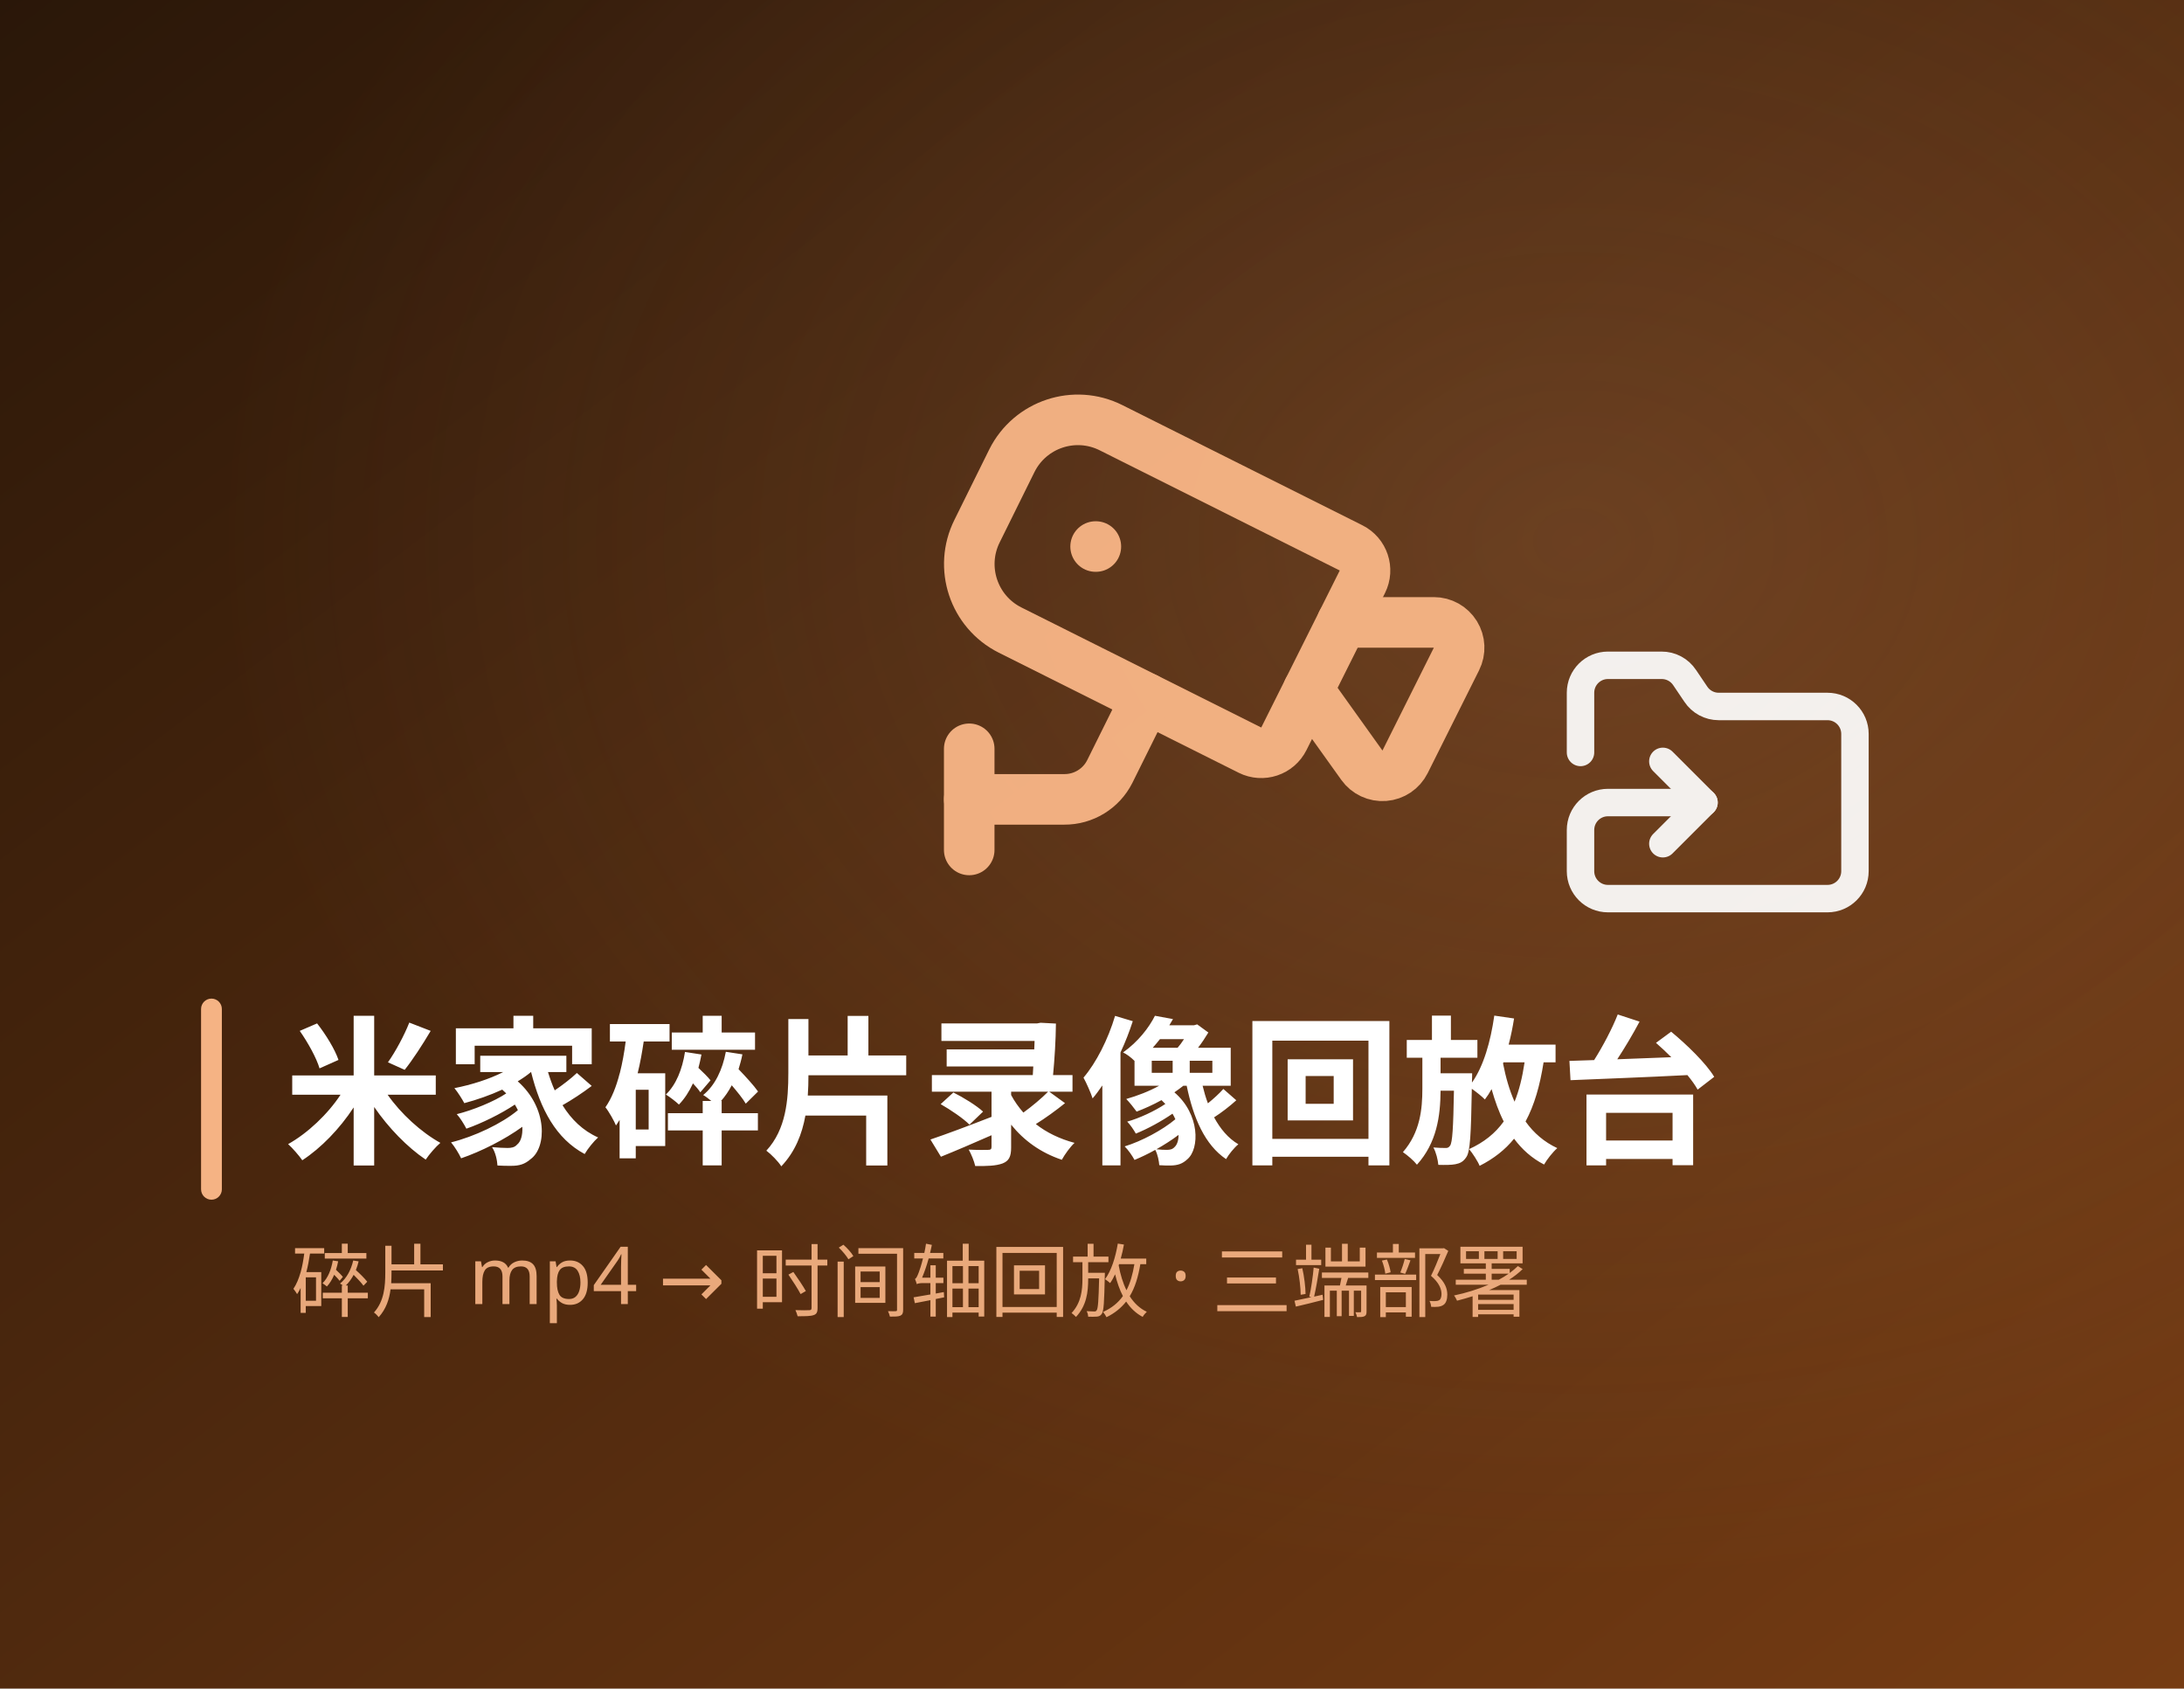
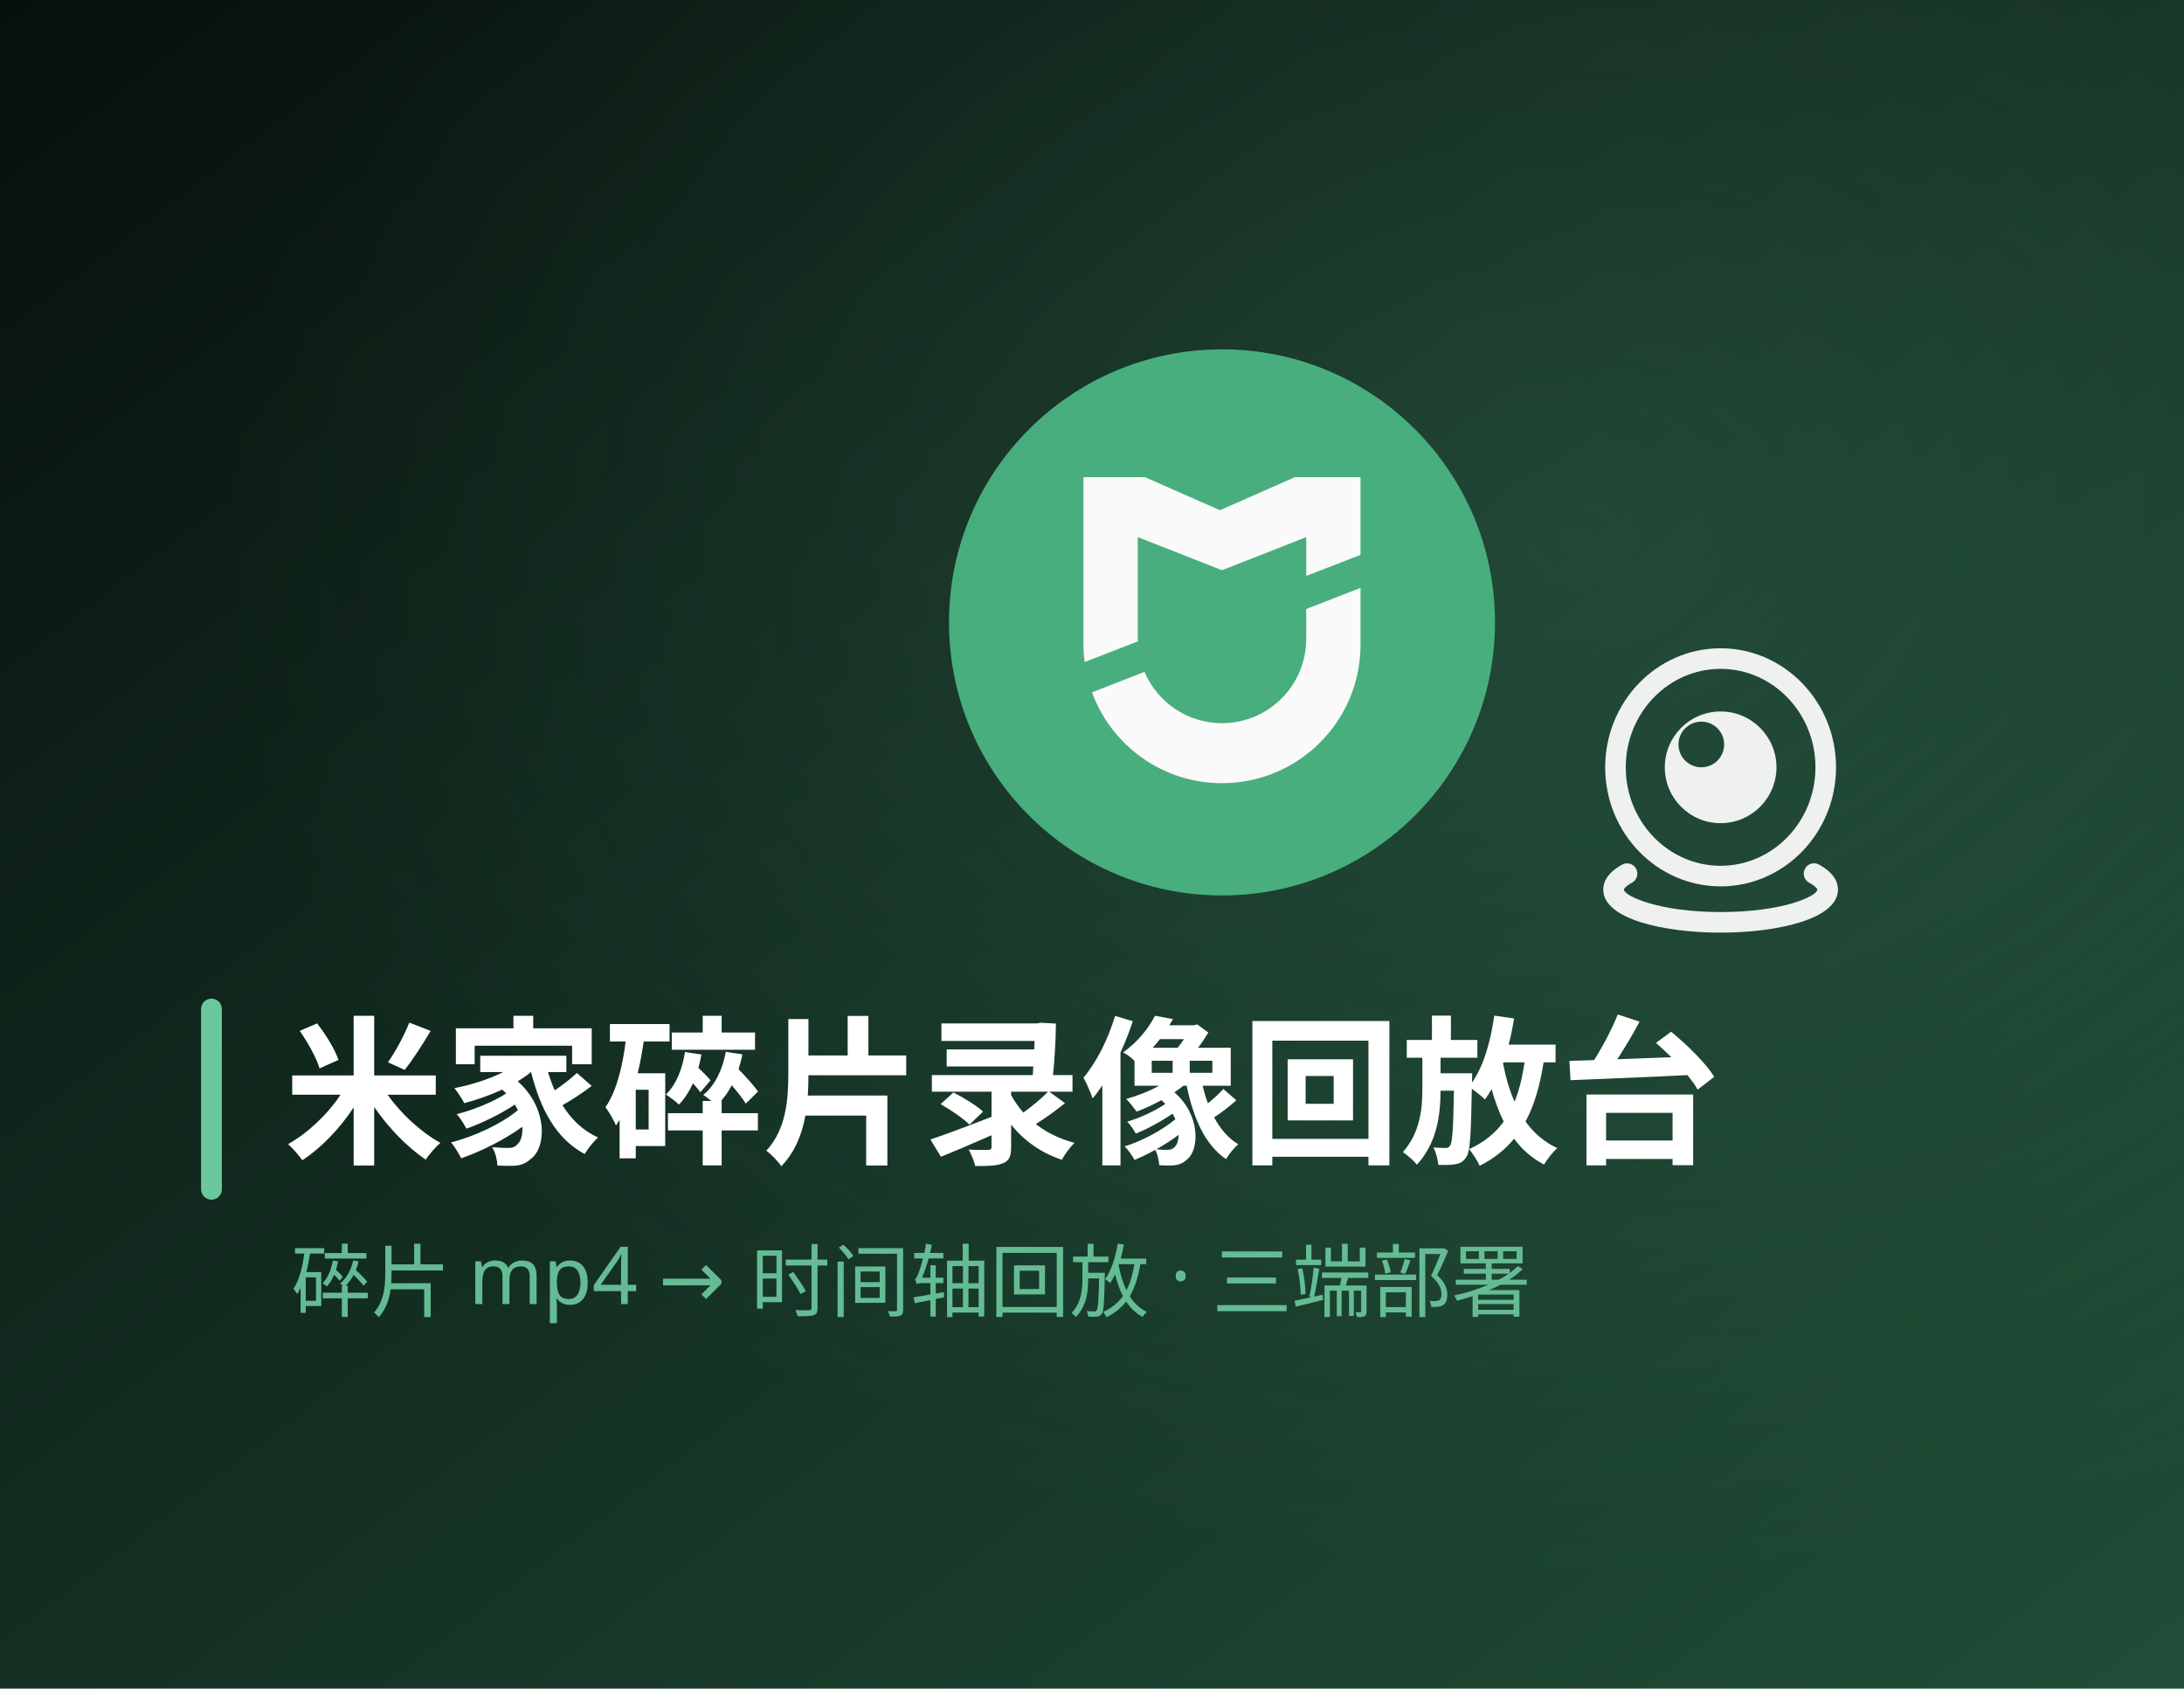
<svg xmlns="http://www.w3.org/2000/svg" width="630" height="487" viewBox="0 0 630 487" font-family="Microsoft YaHei, PingFang SC, sans-serif">
  <defs>
    <linearGradient id="bg" x1="0" y1="0" x2="1" y2="1">
-       <stop offset="0%" stop-color="#2a1709" />
-       <stop offset="100%" stop-color="#763c13" />
+       <stop offset="0%" stop-color="#07100c" />
+       <stop offset="100%" stop-color="#204e38" />
    </linearGradient>
    <radialGradient id="glow" cx="72%" cy="32%" r="62%">
-       <stop offset="0%" stop-color="#f5b384" stop-opacity="0.16" />
-       <stop offset="100%" stop-color="#f5b384" stop-opacity="0" />
+       <stop offset="0%" stop-color="#6bc79c" stop-opacity="0.16" />
+       <stop offset="100%" stop-color="#6bc79c" stop-opacity="0" />
    </radialGradient>
  </defs>
  <rect width="630" height="487" fill="url(#bg)" />
  <rect width="630" height="487" fill="url(#glow)" />
-   <g transform="translate(265.00,92.00) scale(7.29167)" fill="none" stroke="#f5b384" stroke-width="2" stroke-linecap="round" stroke-linejoin="round" opacity="0.97">
-     <path d="M16.75 12h3.632a1 1 0 0 1 .894 1.447l-2.034 4.069a1 1 0 0 1-1.708.134l-2.124-2.97" />
-     <path d="M17.106 9.053a1 1 0 0 1 .447 1.341l-3.106 6.211a1 1 0 0 1-1.342.447L3.61 12.3a2.92 2.92 0 0 1-1.3-3.91L3.69 5.6a2.92 2.92 0 0 1 3.92-1.3z" />
-     <path d="M2 19h3.76a2 2 0 0 0 1.8-1.1L9 15" />
-     <path d="M2 21v-4" />
-     <path d="M7 9h.01" />
+   <g transform="translate(265.00,92.00) scale(0.1709)" fill="#6bc79c" opacity="0.97">
+     <path d="M512 51.2c254.515 0 460.8 206.285 460.8 460.8s-206.285 460.8-460.8 460.8-460.8-206.285-460.8-460.8 206.285-460.8 460.8-460.8z" fill="#49B180" p-id="5034" />
+     <path d="M654.131 489.421v50.483c0 78.49-63.59 142.131-142.08 142.182H512c-57.037 0-108.544-34.099-130.816-86.579l-88.678 34.509C325.274 719.462 411.238 783.36 512 783.36c129.126 0 233.83-104.704 233.83-233.83V453.734l-91.699 35.686z m-284.058 54.63c-0.102-1.382-0.256-2.714-0.256-4.147V368.077L512 423.936l142.182-55.808v65.485l91.648-35.584V266.854h-110.541l-126.771 55.808-126.771-55.808H278.17v282.573c0 9.984 0.717 19.814 1.946 29.491l89.958-34.867z" fill="#FFFFFF" p-id="5035" />
  </g>
-   <g transform="translate(448.00,180.00) scale(3.95833)" fill="none" stroke="#ffffff" stroke-width="2" stroke-linecap="round" stroke-linejoin="round" opacity="0.92">
-     <path d="M2 9.35V5a2 2 0 0 1 2-2h3.9a2 2 0 0 1 1.69.9l.81 1.2a2 2 0 0 0 1.67.9H20a2 2 0 0 1 2 2v10a2 2 0 0 1-2 2H4a2 2 0 0 1-2-2v-3a2 2 0 0 1 2-2h7" />
-     <path d="m8 16 3-3-3-3" />
+   <g transform="translate(448.00,180.00) scale(0.09277)" fill="#ffffff" opacity="0.92">
+     <path d="M520.896 815.296c197.952 0 358.976-166.08 358.976-370.112s-161.088-370.112-358.976-370.112-358.848 166.016-358.848 370.112 160.96 370.112 358.848 370.112z m0-676.224c162.688 0 294.976 137.344 294.976 306.112 0 168.832-132.288 306.112-294.976 306.112-162.624 0-294.848-137.344-294.848-306.112-0.064-168.768 132.224-306.112 294.848-306.112z" p-id="6078" />
+     <path d="M824.256 746.112a32.128 32.128 0 0 0-29.888 56.64c21.888 11.584 27.264 20.736 27.52 22.528-1.92 20.864-106.688 69.824-300.992 69.824-191.488 0-299.072-49.536-300.864-69.824 0.128-1.664 5.056-10.432 26.176-21.888a32 32 0 0 0-30.464-56.256c-49.344 26.688-59.712 57.216-59.712 78.144 0 91.968 189.12 133.824 364.864 133.824 175.808 0 364.992-41.856 364.992-133.824 0-21.248-10.688-52.224-61.632-79.168zM520.96 618.816a173.632 173.632 0 1 0 0.128-347.264 173.632 173.632 0 0 0-0.128 347.264z m-59.968-315.648a70.976 70.976 0 1 1 0 141.952 70.976 70.976 0 0 1 0-141.952z" p-id="6079" />
  </g>
-   <rect x="58" y="288" width="6" height="58" fill="#f5b384" rx="3" />
+   <rect x="58" y="288" width="6" height="58" fill="#6bc79c" rx="3" />
  <text x="82" y="332" font-size="46" font-weight="bold" fill="#ffffff">米家碎片录像回放台</text>
-   <text x="84" y="378" font-size="23" fill="#f5b384" opacity="0.92">碎片 mp4 → 时间轴回放 · 三端部署</text>
+   <text x="84" y="378" font-size="23" fill="#6bc79c" opacity="0.92">碎片 mp4 → 时间轴回放 · 三端部署</text>
</svg>
